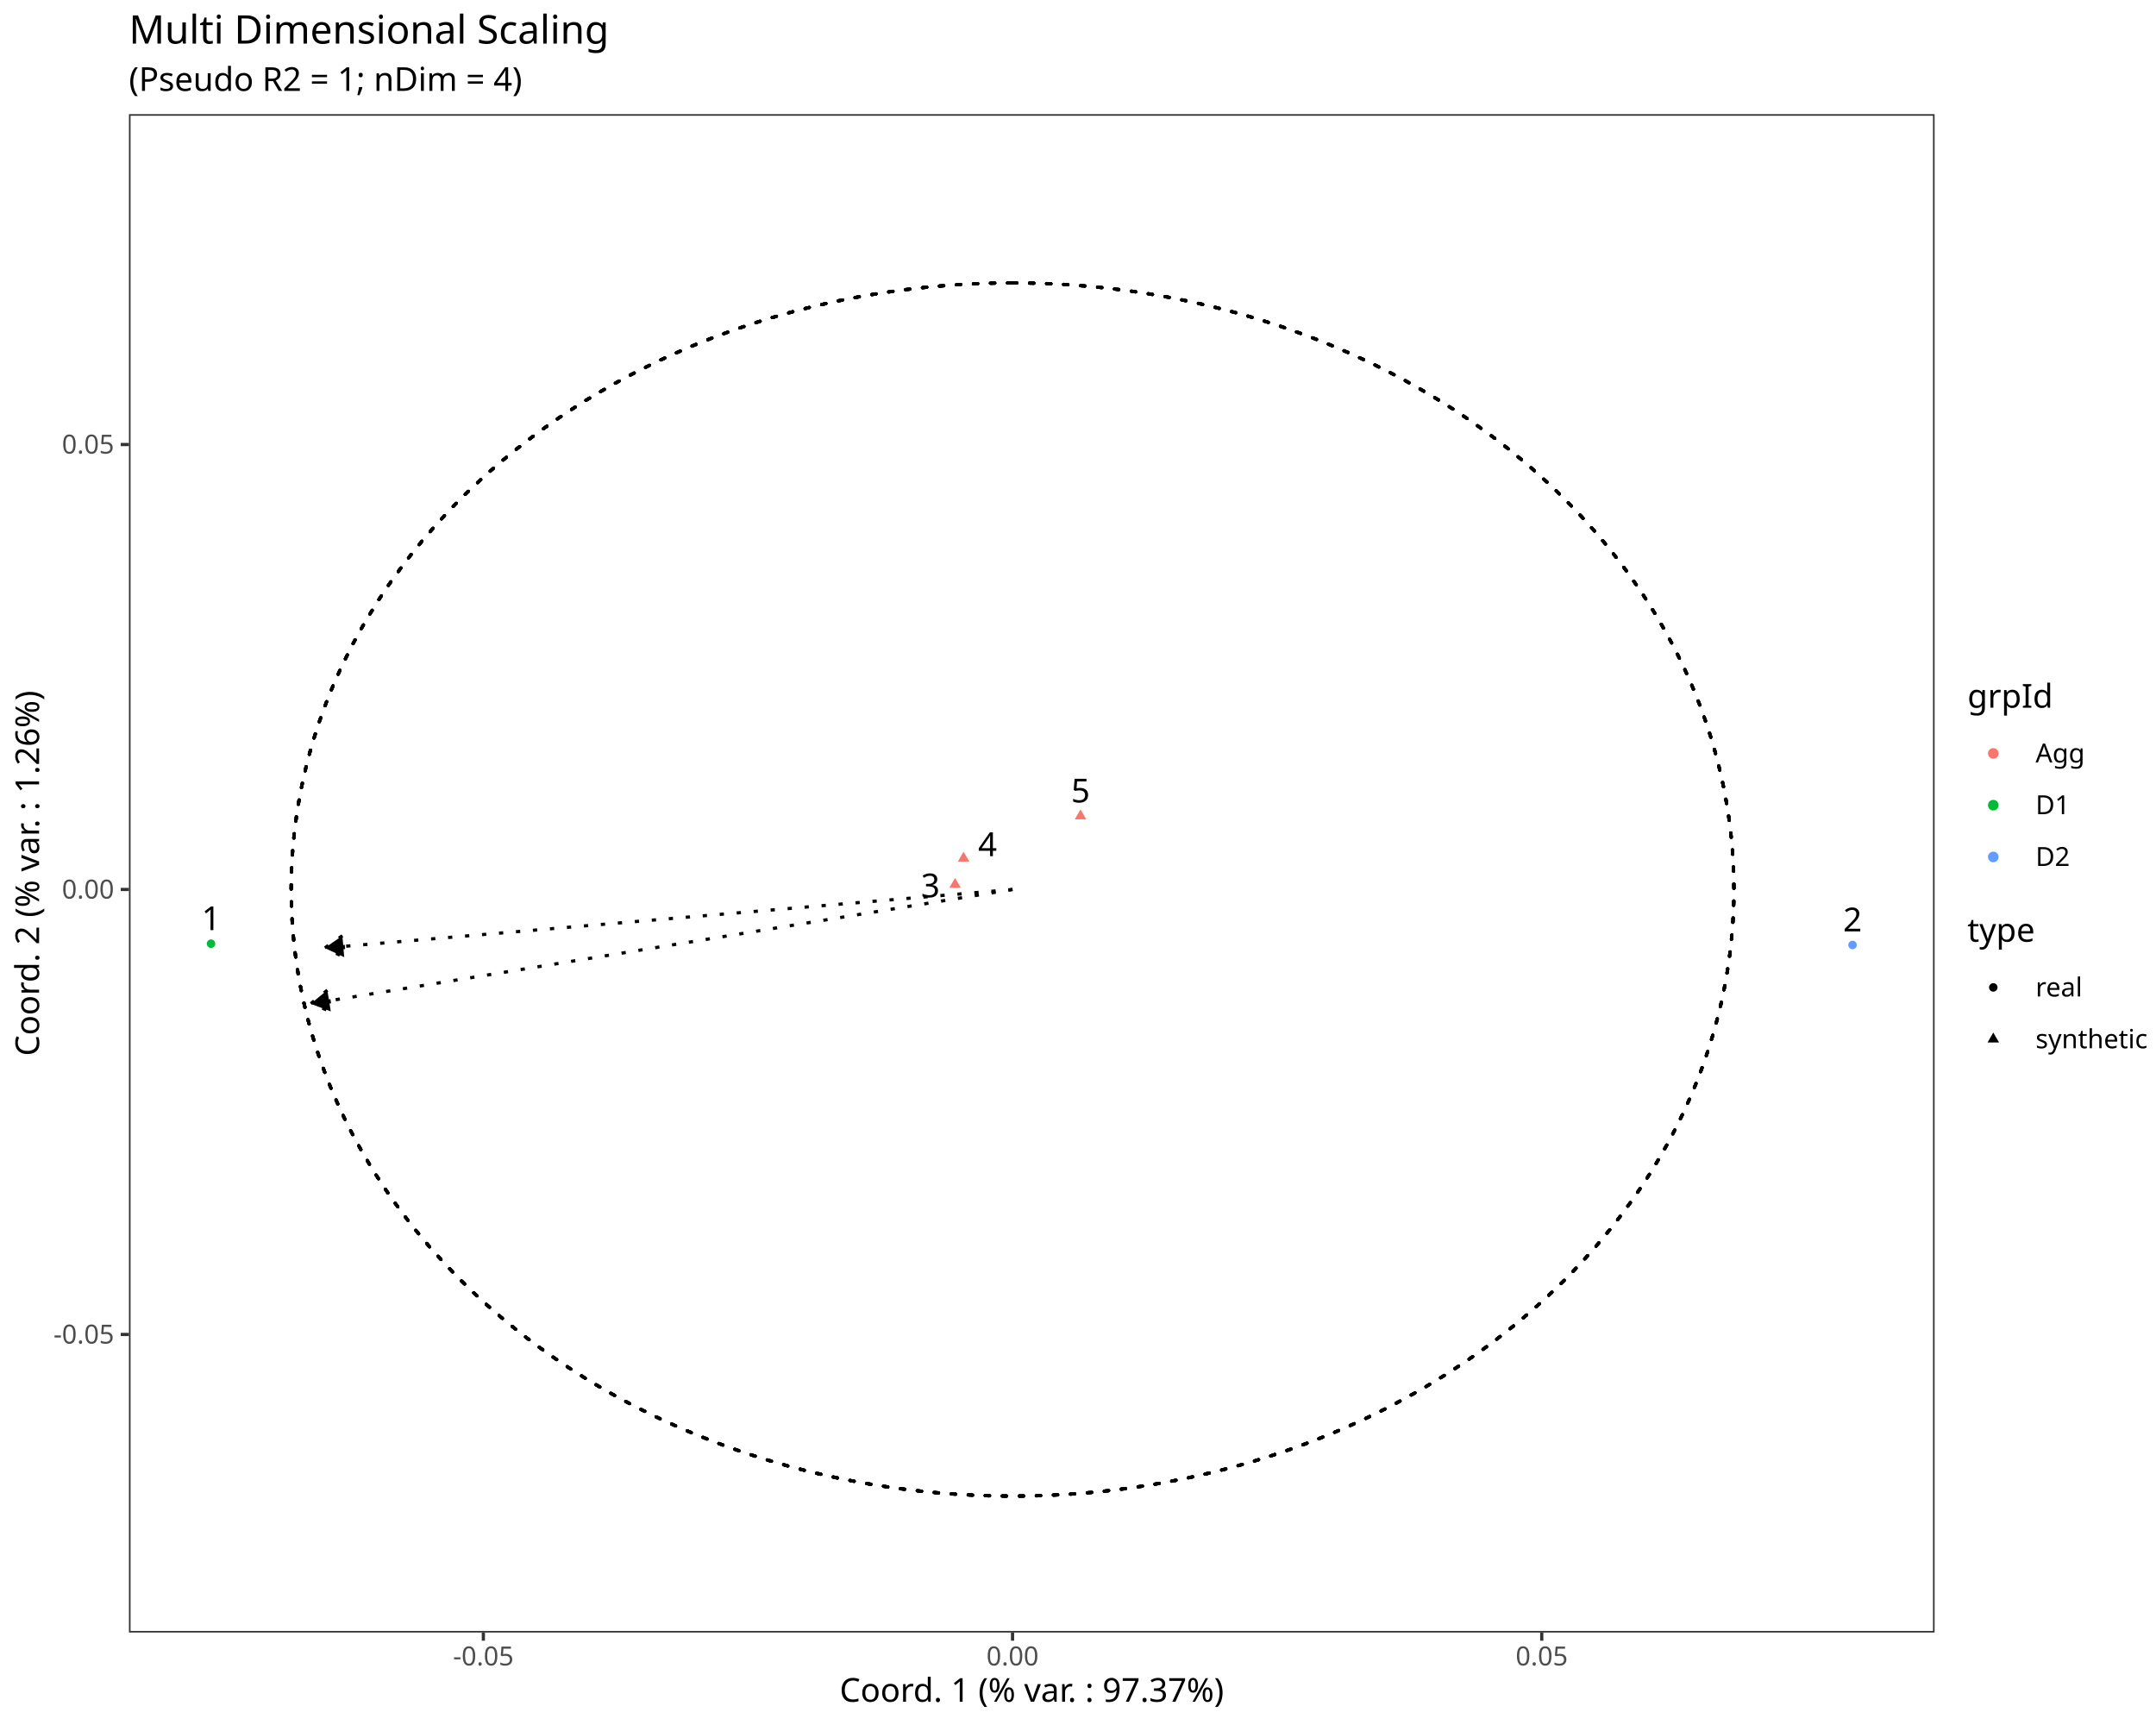
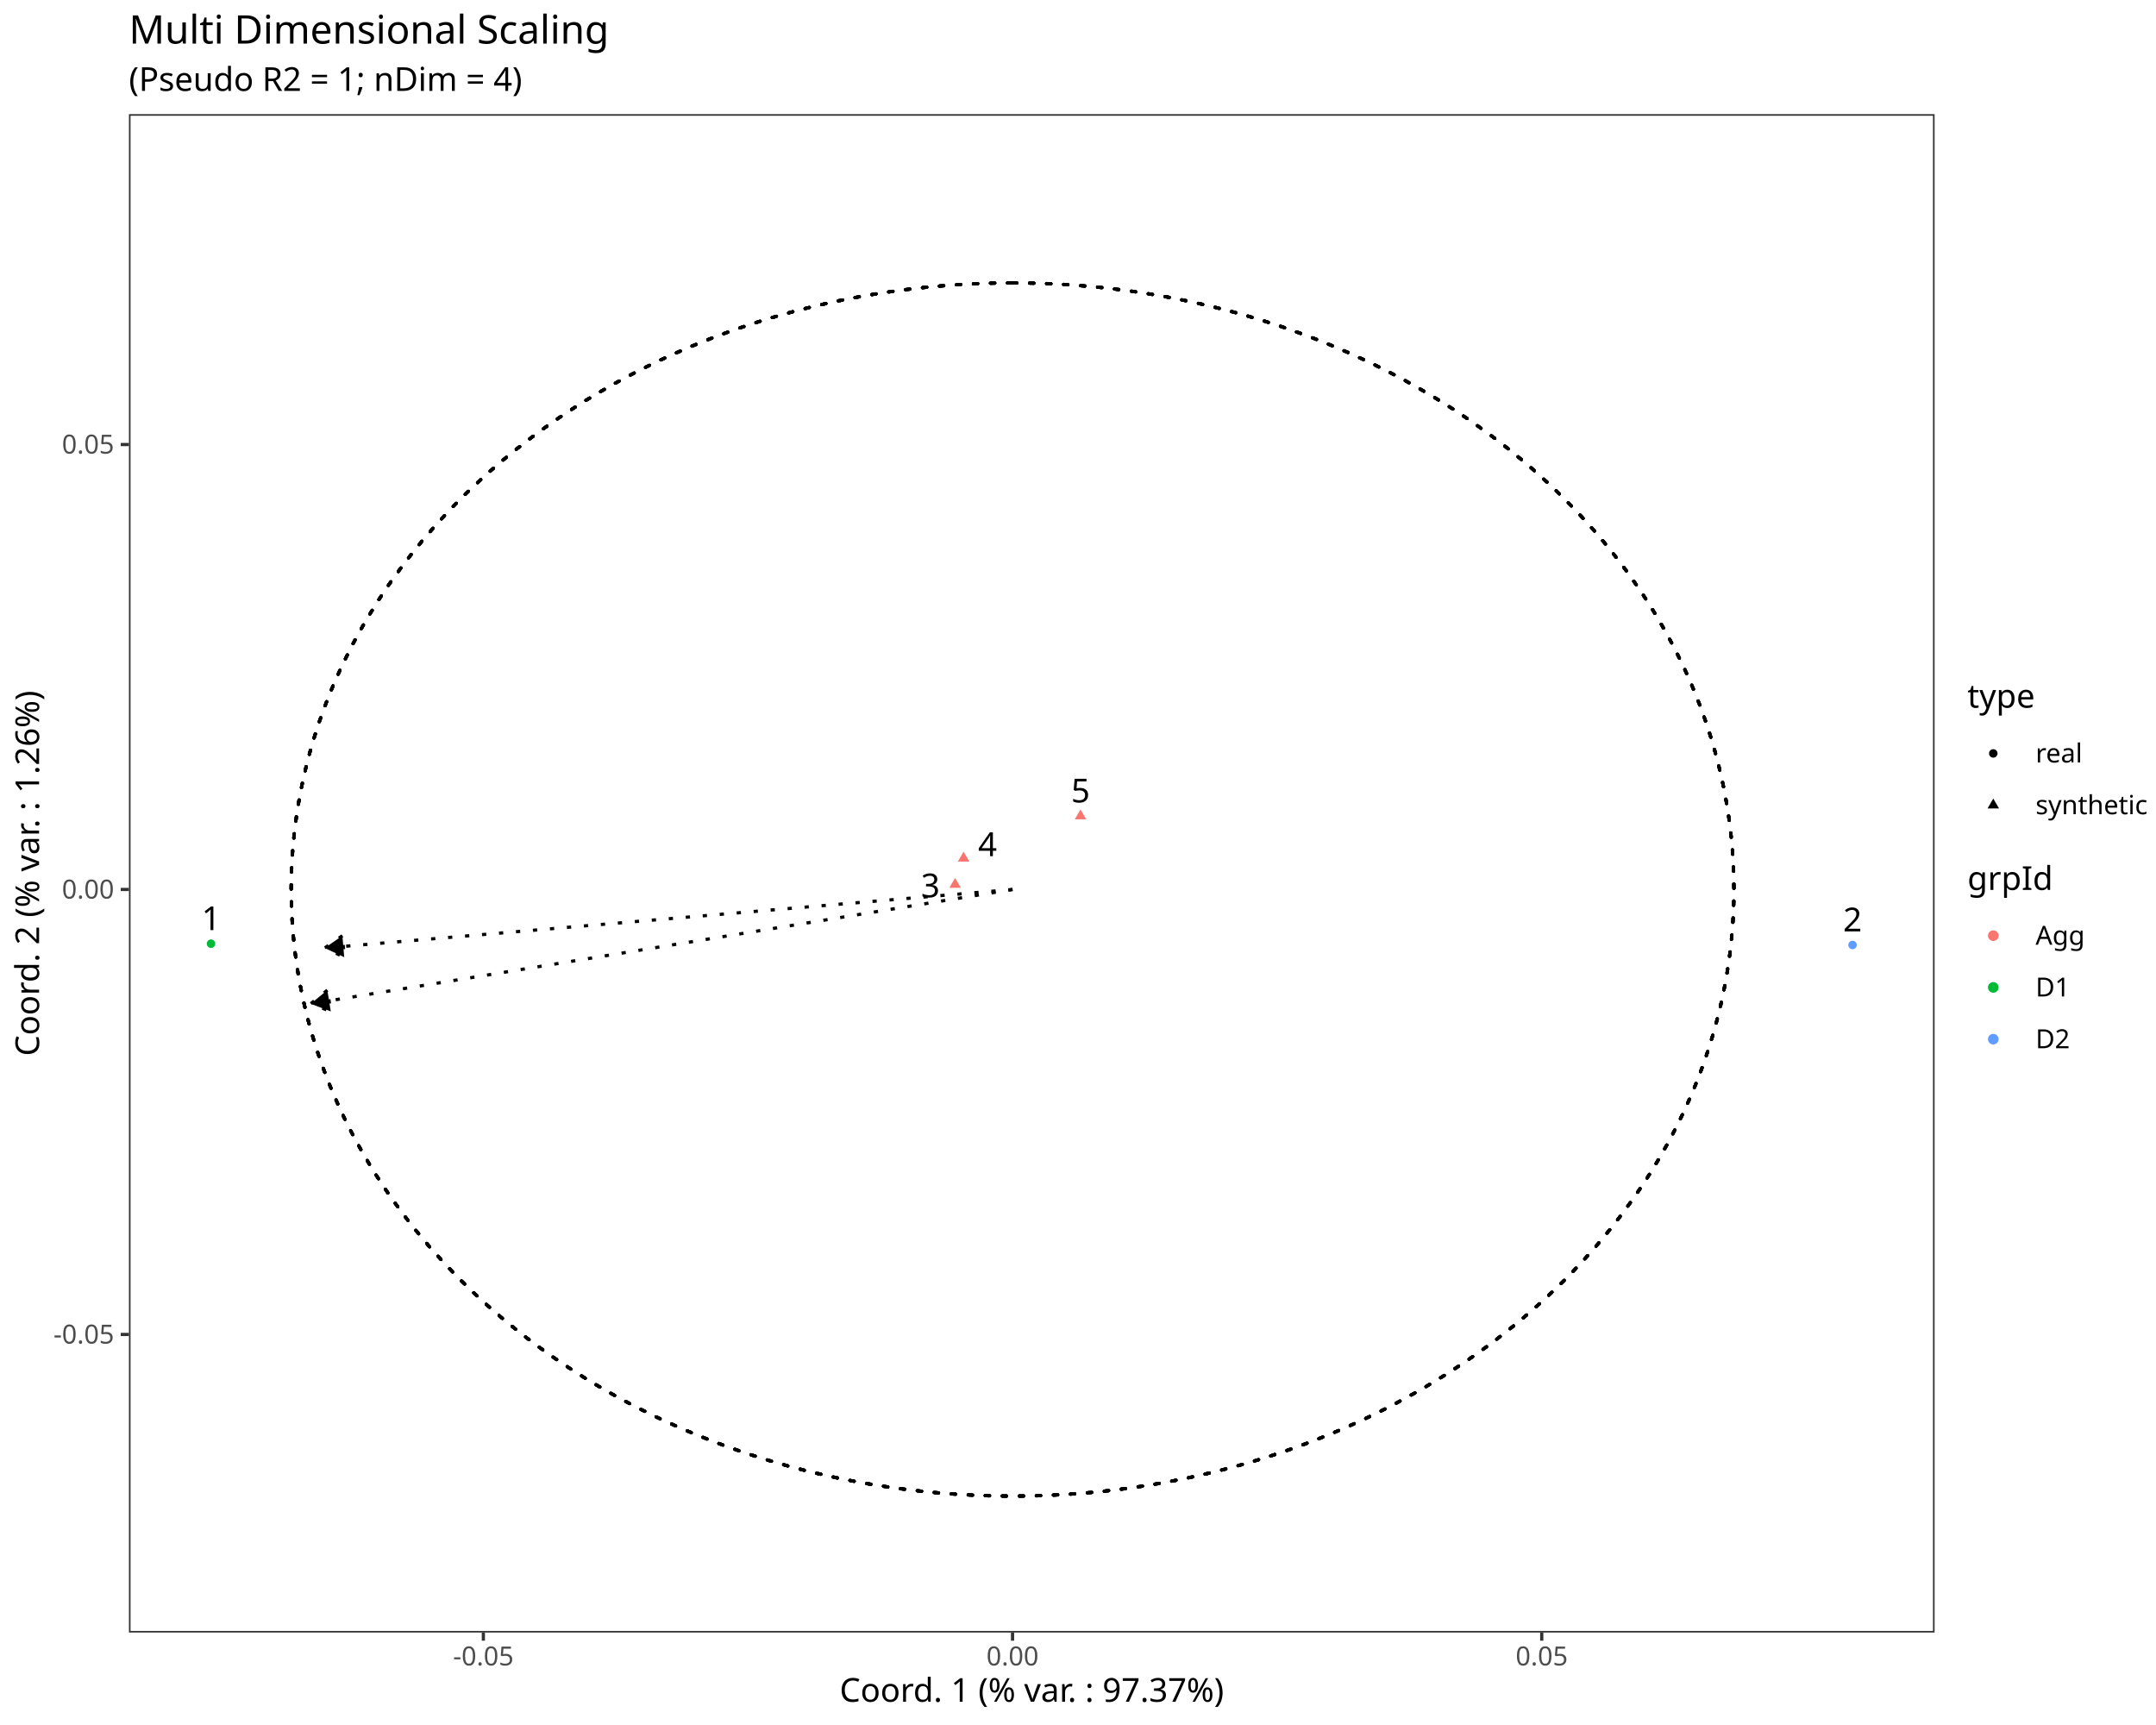
<svg xmlns="http://www.w3.org/2000/svg" class="svglite" data-engine-version="2.0" width="720.00pt" height="576.00pt" viewBox="0 0 720.00 576.00">
  <defs>
    <style type="text/css">
    .svglite line, .svglite polyline, .svglite polygon, .svglite path, .svglite rect, .svglite circle {
      fill: none;
      stroke: #000000;
      stroke-linecap: round;
      stroke-linejoin: round;
      stroke-miterlimit: 10.00;
    }
  </style>
  </defs>
  <rect width="100%" height="100%" style="stroke: none; fill: #FFFFFF;" />
  <defs>
    <clipPath id="cpMC4wMHw3MjAuMDB8MC4wMHw1NzYuMDA=">
      <rect x="0.00" y="0.00" width="720.00" height="576.00" />
    </clipPath>
  </defs>
  <g clip-path="url(#cpMC4wMHw3MjAuMDB8MC4wMHw1NzYuMDA=)">
    <rect x="0.00" y="0.00" width="720.00" height="576.00" style="stroke-width: 1.07; stroke: #FFFFFF; fill: #FFFFFF;" />
  </g>
  <defs>
    <clipPath id="cpNDMuMDZ8NjQ2LjA3fDM4LjEyfDU0NS4xMQ==">
      <rect x="43.06" y="38.12" width="603.00" height="507.00" />
    </clipPath>
  </defs>
  <g clip-path="url(#cpNDMuMDZ8NjQ2LjA3fDM4LjEyfDU0NS4xMQ==)">
    <rect x="43.06" y="38.12" width="603.00" height="507.00" style="stroke-width: 1.07; stroke: none; fill: #FFFFFF;" />
    <circle cx="70.47" cy="315.11" r="1.42" style="stroke-width: 0.71; stroke: none; fill: #00BA38;" />
    <circle cx="618.66" cy="315.54" r="1.42" style="stroke-width: 0.71; stroke: none; fill: #619CFF;" />
    <polygon points="318.95,293.14 320.87,296.45 317.04,296.45 " style="stroke-width: 0.71; stroke: none; fill: #F8766D;" />
    <polygon points="321.79,284.37 323.71,287.69 319.88,287.69 " style="stroke-width: 0.71; stroke: none; fill: #F8766D;" />
    <polygon points="360.84,270.27 362.75,273.59 358.93,273.59 " style="stroke-width: 0.71; stroke: none; fill: #F8766D;" />
    <text x="70.49" y="310.57" text-anchor="middle" style="font-size: 11.04px; font-family: sans;" textLength="6.14px" lengthAdjust="spacingAndGlyphs">1</text>
    <text x="618.65" y="311.00" text-anchor="middle" style="font-size: 11.04px; font-family: sans;" textLength="6.14px" lengthAdjust="spacingAndGlyphs">2</text>
    <text x="310.71" y="299.63" text-anchor="middle" style="font-size: 11.04px; font-family: sans;" textLength="6.14px" lengthAdjust="spacingAndGlyphs">3</text>
    <text x="329.78" y="285.88" text-anchor="middle" style="font-size: 11.04px; font-family: sans;" textLength="6.14px" lengthAdjust="spacingAndGlyphs">4</text>
    <text x="360.84" y="267.94" text-anchor="middle" style="font-size: 11.04px; font-family: sans;" textLength="6.14px" lengthAdjust="spacingAndGlyphs">5</text>
    <line x1="338.14" y1="297.01" x2="108.43" y2="316.55" style="stroke-width: 1.07; stroke-dasharray: 1.42,4.27; stroke-linecap: butt;" />
    <polygon points="114.34,312.44 108.43,316.55 114.95,319.61 " style="stroke-width: 1.07; stroke-dasharray: 1.42,4.27; stroke-linecap: butt; fill: #000000;" />
    <line x1="338.14" y1="297.01" x2="103.74" y2="335.18" style="stroke-width: 1.07; stroke-dasharray: 1.42,4.27; stroke-linecap: butt;" />
    <polygon points="109.32,330.62 103.74,335.18 110.47,337.73 " style="stroke-width: 1.07; stroke-dasharray: 1.42,4.27; stroke-linecap: butt; fill: #000000;" />
    <polygon points="338.14,94.47 342.35,94.50 346.55,94.59 350.75,94.74 354.95,94.96 359.14,95.24 363.32,95.58 367.50,95.98 371.67,96.44 375.83,96.96 379.97,97.54 384.11,98.19 388.23,98.89 392.33,99.66 396.42,100.48 400.49,101.37 404.54,102.31 408.58,103.32 412.59,104.38 416.57,105.50 420.54,106.68 424.47,107.92 428.39,109.21 432.27,110.57 436.13,111.98 439.95,113.44 443.75,114.97 447.51,116.54 451.24,118.17 454.93,119.86 458.59,121.60 462.22,123.40 465.80,125.24 469.35,127.14 472.85,129.09 476.32,131.10 479.74,133.15 483.12,135.25 486.46,137.40 489.75,139.60 492.99,141.85 496.19,144.15 499.34,146.49 502.44,148.88 505.49,151.31 508.49,153.79 511.43,156.31 514.33,158.88 517.17,161.48 519.95,164.13 522.68,166.82 525.36,169.55 527.98,172.31 530.54,175.12 533.04,177.96 535.48,180.84 537.86,183.75 540.18,186.70 542.44,189.68 544.64,192.69 546.77,195.74 548.84,198.82 550.85,201.92 552.79,205.06 554.66,208.22 556.47,211.41 558.22,214.63 559.89,217.87 561.50,221.14 563.04,224.43 564.52,227.74 565.92,231.07 567.25,234.42 568.52,237.79 569.71,241.18 570.84,244.59 571.89,248.01 572.87,251.45 573.78,254.90 574.62,258.37 575.39,261.84 576.08,265.33 576.70,268.82 577.25,272.33 577.73,275.84 578.13,279.36 578.46,282.88 578.72,286.41 578.90,289.95 579.01,293.48 579.05,297.01 579.01,300.55 578.90,304.08 578.72,307.61 578.46,311.14 578.13,314.67 577.73,318.19 577.25,321.70 576.70,325.20 576.08,328.70 575.39,332.19 574.62,335.66 573.78,339.13 572.87,342.58 571.89,346.01 570.84,349.44 569.71,352.84 568.52,356.23 567.25,359.60 565.92,362.96 564.52,366.29 563.04,369.60 561.50,372.89 559.89,376.16 558.22,379.40 556.47,382.61 554.66,385.81 552.79,388.97 550.85,392.10 548.84,395.21 546.77,398.29 544.64,401.33 542.44,404.35 540.18,407.33 537.86,410.28 535.48,413.19 533.04,416.07 530.54,418.91 527.98,421.71 525.36,424.48 522.68,427.21 519.95,429.90 517.17,432.54 514.33,435.15 511.43,437.72 508.49,440.24 505.49,442.71 502.44,445.15 499.34,447.54 496.19,449.88 492.99,452.17 489.75,454.42 486.46,456.62 483.12,458.78 479.74,460.88 476.32,462.93 472.85,464.93 469.35,466.88 465.80,468.78 462.22,470.63 458.59,472.43 454.93,474.17 451.24,475.85 447.51,477.49 443.75,479.06 439.95,480.58 436.13,482.05 432.27,483.46 428.39,484.81 424.47,486.11 420.54,487.35 416.57,488.53 412.59,489.65 408.58,490.71 404.54,491.72 400.49,492.66 396.42,493.55 392.33,494.37 388.23,495.14 384.11,495.84 379.97,496.48 375.83,497.07 371.67,497.59 367.50,498.05 363.32,498.45 359.14,498.79 354.95,499.07 350.75,499.28 346.55,499.44 342.35,499.53 338.14,499.56 333.94,499.53 329.73,499.44 325.53,499.28 321.34,499.07 317.15,498.79 312.96,498.45 308.78,498.05 304.62,497.59 300.46,497.07 296.31,496.48 292.18,495.84 288.06,495.14 283.95,494.37 279.86,493.55 275.79,492.66 271.74,491.72 267.71,490.71 263.70,489.65 259.71,488.53 255.75,487.35 251.81,486.11 247.90,484.81 244.01,483.46 240.16,482.05 236.33,480.58 232.54,479.06 228.77,477.49 225.05,475.85 221.35,474.17 217.69,472.43 214.07,470.63 210.48,468.78 206.94,466.88 203.43,464.93 199.97,462.93 196.54,460.88 193.16,458.78 189.83,456.62 186.54,454.42 183.29,452.17 180.10,449.88 176.95,447.54 173.85,445.15 170.80,442.71 167.80,440.24 164.85,437.72 161.96,435.15 159.12,432.54 156.33,429.90 153.60,427.21 150.93,424.48 148.31,421.71 145.75,418.91 143.25,416.07 140.81,413.19 138.42,410.28 136.10,407.33 133.85,404.35 131.65,401.33 129.51,398.29 127.44,395.21 125.44,392.10 123.50,388.97 121.62,385.81 119.81,382.61 118.07,379.40 116.39,376.16 114.78,372.89 113.24,369.60 111.77,366.29 110.36,362.96 109.03,359.60 107.77,356.23 106.57,352.84 105.45,349.44 104.40,346.01 103.41,342.58 102.50,339.13 101.67,335.66 100.90,332.19 100.21,328.70 99.58,325.20 99.04,321.70 98.56,318.19 98.16,314.67 97.83,311.14 97.57,307.61 97.39,304.08 97.28,300.55 97.24,297.01 97.28,293.48 97.39,289.95 97.57,286.41 97.83,282.88 98.16,279.36 98.56,275.84 99.04,272.33 99.58,268.82 100.21,265.33 100.90,261.84 101.67,258.37 102.50,254.90 103.41,251.45 104.40,248.01 105.45,244.59 106.57,241.18 107.77,237.79 109.03,234.42 110.36,231.07 111.77,227.74 113.24,224.43 114.78,221.14 116.39,217.87 118.07,214.63 119.81,211.41 121.62,208.22 123.50,205.06 125.44,201.92 127.44,198.82 129.51,195.74 131.65,192.69 133.85,189.68 136.10,186.70 138.42,183.75 140.81,180.84 143.25,177.96 145.75,175.12 148.31,172.31 150.93,169.55 153.60,166.82 156.33,164.13 159.12,161.48 161.96,158.88 164.85,156.31 167.80,153.79 170.80,151.31 173.85,148.88 176.95,146.49 180.10,144.15 183.29,141.85 186.54,139.60 189.83,137.40 193.16,135.25 196.54,133.15 199.97,131.10 203.43,129.09 206.94,127.14 210.48,125.24 214.07,123.40 217.69,121.60 221.35,119.86 225.05,118.17 228.77,116.54 232.54,114.97 236.33,113.44 240.16,111.98 244.01,110.57 247.90,109.21 251.81,107.92 255.75,106.68 259.71,105.50 263.70,104.38 267.71,103.32 271.74,102.31 275.79,101.37 279.86,100.48 283.95,99.66 288.06,98.89 292.18,98.19 296.31,97.54 300.46,96.96 304.62,96.44 308.78,95.98 312.96,95.58 317.15,95.24 321.34,94.96 325.53,94.74 329.73,94.59 333.94,94.50 338.14,94.47 " style="stroke-width: 1.07; stroke-dasharray: 1.42,4.27; fill: none;" />
    <polygon points="338.14,94.47 342.35,94.50 346.55,94.59 350.75,94.74 354.95,94.96 359.14,95.24 363.32,95.58 367.50,95.98 371.67,96.44 375.83,96.96 379.97,97.54 384.11,98.19 388.23,98.89 392.33,99.66 396.42,100.48 400.49,101.37 404.54,102.31 408.58,103.32 412.59,104.38 416.57,105.50 420.54,106.68 424.47,107.92 428.39,109.21 432.27,110.57 436.13,111.98 439.95,113.44 443.75,114.97 447.51,116.54 451.24,118.17 454.93,119.86 458.59,121.60 462.22,123.40 465.80,125.24 469.35,127.14 472.85,129.09 476.32,131.10 479.74,133.15 483.12,135.25 486.46,137.40 489.75,139.60 492.99,141.85 496.19,144.15 499.34,146.49 502.44,148.88 505.49,151.31 508.49,153.79 511.43,156.31 514.33,158.88 517.17,161.48 519.95,164.13 522.68,166.82 525.36,169.55 527.98,172.31 530.54,175.12 533.04,177.96 535.48,180.84 537.86,183.75 540.18,186.70 542.44,189.68 544.64,192.69 546.77,195.74 548.84,198.82 550.85,201.92 552.79,205.06 554.66,208.22 556.47,211.41 558.22,214.63 559.89,217.87 561.50,221.14 563.04,224.43 564.52,227.74 565.92,231.07 567.25,234.42 568.52,237.79 569.71,241.18 570.84,244.59 571.89,248.01 572.87,251.45 573.78,254.90 574.62,258.37 575.39,261.84 576.08,265.33 576.70,268.82 577.25,272.33 577.73,275.84 578.13,279.36 578.46,282.88 578.72,286.41 578.90,289.95 579.01,293.48 579.05,297.01 579.01,300.55 578.90,304.08 578.72,307.61 578.46,311.14 578.13,314.67 577.73,318.19 577.25,321.70 576.70,325.20 576.08,328.70 575.39,332.19 574.62,335.66 573.78,339.13 572.87,342.58 571.89,346.01 570.84,349.44 569.71,352.84 568.52,356.23 567.25,359.60 565.92,362.96 564.52,366.29 563.04,369.60 561.50,372.89 559.89,376.16 558.22,379.40 556.47,382.61 554.66,385.81 552.79,388.97 550.85,392.10 548.84,395.21 546.77,398.29 544.64,401.33 542.44,404.35 540.18,407.33 537.86,410.28 535.48,413.19 533.04,416.07 530.54,418.91 527.98,421.71 525.36,424.48 522.68,427.21 519.95,429.90 517.17,432.54 514.33,435.15 511.43,437.72 508.49,440.24 505.49,442.71 502.44,445.15 499.34,447.54 496.19,449.88 492.99,452.17 489.75,454.42 486.46,456.62 483.12,458.78 479.74,460.88 476.32,462.93 472.85,464.93 469.35,466.88 465.80,468.78 462.22,470.63 458.59,472.43 454.93,474.17 451.24,475.85 447.51,477.49 443.75,479.06 439.95,480.58 436.13,482.05 432.27,483.46 428.39,484.81 424.47,486.11 420.54,487.35 416.57,488.53 412.59,489.65 408.58,490.71 404.54,491.72 400.49,492.66 396.42,493.55 392.33,494.37 388.23,495.14 384.11,495.84 379.97,496.48 375.83,497.07 371.67,497.59 367.50,498.05 363.32,498.45 359.14,498.79 354.95,499.07 350.75,499.28 346.55,499.44 342.35,499.53 338.14,499.56 333.94,499.53 329.73,499.44 325.53,499.28 321.34,499.07 317.15,498.79 312.96,498.45 308.78,498.05 304.62,497.59 300.46,497.07 296.31,496.48 292.18,495.84 288.06,495.14 283.95,494.37 279.86,493.55 275.79,492.66 271.74,491.72 267.71,490.71 263.70,489.65 259.71,488.53 255.75,487.35 251.81,486.11 247.90,484.81 244.01,483.46 240.16,482.05 236.33,480.58 232.54,479.06 228.77,477.49 225.05,475.85 221.35,474.17 217.69,472.43 214.07,470.63 210.48,468.78 206.94,466.88 203.43,464.93 199.97,462.93 196.54,460.88 193.16,458.78 189.83,456.62 186.54,454.42 183.29,452.17 180.10,449.88 176.95,447.54 173.85,445.15 170.80,442.71 167.80,440.24 164.85,437.72 161.96,435.15 159.12,432.54 156.33,429.90 153.60,427.21 150.93,424.48 148.31,421.71 145.75,418.91 143.25,416.07 140.81,413.19 138.42,410.28 136.10,407.33 133.85,404.35 131.65,401.33 129.51,398.29 127.44,395.21 125.44,392.10 123.50,388.97 121.62,385.81 119.81,382.61 118.07,379.40 116.39,376.16 114.78,372.89 113.24,369.60 111.77,366.29 110.36,362.96 109.03,359.60 107.77,356.23 106.57,352.84 105.45,349.44 104.40,346.01 103.41,342.58 102.50,339.13 101.67,335.66 100.90,332.19 100.21,328.70 99.58,325.20 99.04,321.70 98.56,318.19 98.16,314.67 97.83,311.14 97.57,307.61 97.39,304.08 97.28,300.55 97.24,297.01 97.28,293.48 97.39,289.95 97.57,286.41 97.83,282.88 98.16,279.36 98.56,275.84 99.04,272.33 99.58,268.82 100.21,265.33 100.90,261.84 101.67,258.37 102.50,254.90 103.41,251.45 104.40,248.01 105.45,244.59 106.57,241.18 107.77,237.79 109.03,234.42 110.36,231.07 111.77,227.74 113.24,224.43 114.78,221.14 116.39,217.87 118.07,214.63 119.81,211.41 121.62,208.22 123.50,205.06 125.44,201.92 127.44,198.82 129.51,195.74 131.65,192.69 133.85,189.68 136.10,186.70 138.42,183.75 140.81,180.84 143.25,177.96 145.75,175.12 148.31,172.31 150.93,169.55 153.60,166.82 156.33,164.13 159.12,161.48 161.96,158.88 164.85,156.31 167.80,153.79 170.80,151.31 173.85,148.88 176.95,146.49 180.10,144.15 183.29,141.85 186.54,139.60 189.83,137.40 193.16,135.25 196.54,133.15 199.97,131.10 203.43,129.09 206.94,127.14 210.48,125.24 214.07,123.40 217.69,121.60 221.35,119.86 225.05,118.17 228.77,116.54 232.54,114.97 236.33,113.44 240.16,111.98 244.01,110.57 247.90,109.21 251.81,107.92 255.75,106.68 259.71,105.50 263.70,104.38 267.71,103.32 271.74,102.31 275.79,101.37 279.86,100.48 283.95,99.66 288.06,98.89 292.18,98.19 296.31,97.54 300.46,96.96 304.62,96.44 308.78,95.98 312.96,95.58 317.15,95.24 321.34,94.96 325.53,94.74 329.73,94.59 333.94,94.50 338.14,94.47 " style="stroke-width: 1.07; stroke-dasharray: 1.42,4.27; fill: none;" />
    <polygon points="338.14,94.47 342.35,94.50 346.55,94.59 350.75,94.74 354.95,94.96 359.14,95.24 363.32,95.58 367.50,95.98 371.67,96.44 375.83,96.96 379.97,97.54 384.11,98.19 388.23,98.89 392.33,99.66 396.42,100.48 400.49,101.37 404.54,102.31 408.58,103.32 412.59,104.38 416.57,105.50 420.54,106.68 424.47,107.92 428.39,109.21 432.27,110.57 436.13,111.98 439.95,113.44 443.75,114.97 447.51,116.54 451.24,118.17 454.93,119.86 458.59,121.60 462.22,123.40 465.80,125.24 469.35,127.14 472.85,129.09 476.32,131.10 479.74,133.15 483.12,135.25 486.46,137.40 489.75,139.60 492.99,141.85 496.19,144.15 499.34,146.49 502.44,148.88 505.49,151.31 508.49,153.79 511.43,156.31 514.33,158.88 517.17,161.48 519.95,164.13 522.68,166.82 525.36,169.55 527.98,172.31 530.54,175.12 533.04,177.96 535.48,180.84 537.86,183.75 540.18,186.70 542.44,189.68 544.64,192.69 546.77,195.74 548.84,198.82 550.85,201.92 552.79,205.06 554.66,208.22 556.47,211.41 558.22,214.63 559.89,217.87 561.50,221.14 563.04,224.43 564.52,227.74 565.92,231.07 567.25,234.42 568.52,237.79 569.71,241.18 570.84,244.59 571.89,248.01 572.87,251.45 573.78,254.90 574.62,258.37 575.39,261.84 576.08,265.33 576.70,268.82 577.25,272.33 577.73,275.84 578.13,279.36 578.46,282.88 578.72,286.41 578.90,289.95 579.01,293.48 579.05,297.01 579.01,300.55 578.90,304.08 578.72,307.61 578.46,311.14 578.13,314.67 577.73,318.19 577.25,321.70 576.70,325.20 576.08,328.70 575.39,332.19 574.62,335.66 573.78,339.13 572.87,342.58 571.89,346.01 570.84,349.44 569.71,352.84 568.52,356.23 567.25,359.60 565.92,362.96 564.52,366.29 563.04,369.60 561.50,372.89 559.89,376.16 558.22,379.40 556.47,382.61 554.66,385.81 552.79,388.97 550.85,392.10 548.84,395.21 546.77,398.29 544.64,401.33 542.44,404.35 540.18,407.33 537.86,410.28 535.48,413.19 533.04,416.07 530.54,418.91 527.98,421.71 525.36,424.48 522.68,427.21 519.95,429.90 517.17,432.54 514.33,435.15 511.43,437.72 508.49,440.24 505.49,442.71 502.44,445.15 499.34,447.54 496.19,449.88 492.99,452.17 489.75,454.42 486.46,456.62 483.12,458.78 479.74,460.88 476.32,462.93 472.85,464.93 469.35,466.88 465.80,468.78 462.22,470.63 458.59,472.43 454.93,474.17 451.24,475.85 447.51,477.49 443.75,479.06 439.95,480.58 436.13,482.05 432.27,483.46 428.39,484.81 424.47,486.11 420.54,487.35 416.57,488.53 412.59,489.65 408.58,490.71 404.54,491.72 400.49,492.66 396.42,493.55 392.33,494.37 388.23,495.14 384.11,495.84 379.97,496.48 375.83,497.07 371.67,497.59 367.50,498.05 363.32,498.45 359.14,498.79 354.95,499.07 350.75,499.28 346.55,499.44 342.35,499.53 338.14,499.56 333.94,499.53 329.73,499.44 325.53,499.28 321.34,499.07 317.15,498.79 312.96,498.45 308.78,498.05 304.62,497.59 300.46,497.07 296.31,496.48 292.18,495.84 288.06,495.14 283.95,494.37 279.86,493.55 275.79,492.66 271.74,491.72 267.71,490.71 263.70,489.65 259.71,488.53 255.75,487.35 251.81,486.11 247.90,484.81 244.01,483.46 240.16,482.05 236.33,480.58 232.54,479.06 228.77,477.49 225.05,475.85 221.35,474.17 217.69,472.43 214.07,470.63 210.48,468.78 206.94,466.88 203.43,464.93 199.97,462.93 196.54,460.88 193.16,458.78 189.83,456.62 186.54,454.42 183.29,452.17 180.10,449.88 176.95,447.54 173.85,445.15 170.80,442.71 167.80,440.24 164.85,437.72 161.96,435.15 159.12,432.54 156.33,429.90 153.60,427.21 150.93,424.48 148.31,421.71 145.75,418.91 143.25,416.07 140.81,413.19 138.42,410.28 136.10,407.33 133.85,404.35 131.65,401.33 129.51,398.29 127.44,395.21 125.44,392.10 123.50,388.97 121.62,385.81 119.81,382.61 118.07,379.40 116.39,376.16 114.78,372.89 113.24,369.60 111.77,366.29 110.36,362.96 109.03,359.60 107.77,356.23 106.57,352.84 105.45,349.44 104.40,346.01 103.41,342.58 102.50,339.13 101.67,335.66 100.90,332.19 100.21,328.70 99.58,325.20 99.04,321.70 98.56,318.19 98.16,314.67 97.83,311.14 97.57,307.61 97.39,304.08 97.28,300.55 97.24,297.01 97.28,293.48 97.39,289.95 97.57,286.41 97.83,282.88 98.16,279.36 98.56,275.84 99.04,272.33 99.58,268.82 100.21,265.33 100.90,261.84 101.67,258.37 102.50,254.90 103.41,251.45 104.40,248.01 105.45,244.59 106.57,241.18 107.77,237.79 109.03,234.42 110.36,231.07 111.77,227.74 113.24,224.43 114.78,221.14 116.39,217.87 118.07,214.63 119.81,211.41 121.62,208.22 123.50,205.06 125.44,201.92 127.44,198.82 129.51,195.74 131.65,192.69 133.85,189.68 136.10,186.70 138.42,183.75 140.81,180.84 143.25,177.96 145.75,175.12 148.31,172.31 150.93,169.55 153.60,166.82 156.33,164.13 159.12,161.48 161.96,158.88 164.85,156.31 167.80,153.79 170.80,151.31 173.85,148.88 176.95,146.49 180.10,144.15 183.29,141.85 186.54,139.60 189.83,137.40 193.16,135.25 196.54,133.15 199.97,131.10 203.43,129.09 206.94,127.14 210.48,125.24 214.07,123.40 217.69,121.60 221.35,119.86 225.05,118.17 228.77,116.54 232.54,114.97 236.33,113.44 240.16,111.98 244.01,110.57 247.90,109.21 251.81,107.92 255.75,106.68 259.71,105.50 263.70,104.38 267.71,103.32 271.74,102.31 275.79,101.37 279.86,100.48 283.95,99.66 288.06,98.89 292.18,98.19 296.31,97.54 300.46,96.96 304.62,96.44 308.78,95.98 312.96,95.58 317.15,95.24 321.34,94.96 325.53,94.74 329.73,94.59 333.94,94.50 338.14,94.47 " style="stroke-width: 1.07; stroke-dasharray: 1.42,4.27; fill: none;" />
    <polygon points="338.14,94.47 342.35,94.50 346.55,94.59 350.75,94.74 354.95,94.96 359.14,95.24 363.32,95.58 367.50,95.98 371.67,96.44 375.83,96.96 379.97,97.54 384.11,98.19 388.23,98.89 392.33,99.66 396.42,100.48 400.49,101.37 404.54,102.31 408.58,103.32 412.59,104.38 416.57,105.50 420.54,106.68 424.47,107.92 428.39,109.21 432.27,110.57 436.13,111.98 439.95,113.44 443.75,114.97 447.51,116.54 451.24,118.17 454.93,119.86 458.59,121.60 462.22,123.40 465.80,125.24 469.35,127.14 472.85,129.09 476.32,131.10 479.74,133.15 483.12,135.25 486.46,137.40 489.75,139.60 492.99,141.85 496.19,144.15 499.34,146.49 502.44,148.88 505.49,151.31 508.49,153.79 511.43,156.31 514.33,158.88 517.17,161.48 519.95,164.13 522.68,166.82 525.36,169.55 527.98,172.31 530.54,175.12 533.04,177.96 535.48,180.84 537.86,183.75 540.18,186.70 542.44,189.68 544.64,192.69 546.77,195.74 548.84,198.82 550.85,201.92 552.79,205.06 554.66,208.22 556.47,211.41 558.22,214.63 559.89,217.87 561.50,221.14 563.04,224.43 564.52,227.74 565.92,231.07 567.25,234.42 568.52,237.79 569.71,241.18 570.84,244.59 571.89,248.01 572.87,251.45 573.78,254.90 574.62,258.37 575.39,261.84 576.08,265.33 576.70,268.82 577.25,272.33 577.73,275.84 578.13,279.36 578.46,282.88 578.72,286.41 578.90,289.95 579.01,293.48 579.05,297.01 579.01,300.55 578.90,304.08 578.72,307.61 578.46,311.14 578.13,314.67 577.73,318.19 577.25,321.70 576.70,325.20 576.08,328.70 575.39,332.19 574.62,335.66 573.78,339.13 572.87,342.58 571.89,346.01 570.84,349.44 569.71,352.84 568.52,356.23 567.25,359.60 565.92,362.96 564.52,366.29 563.04,369.60 561.50,372.89 559.89,376.16 558.22,379.40 556.47,382.61 554.66,385.81 552.79,388.97 550.85,392.10 548.84,395.21 546.77,398.29 544.64,401.33 542.44,404.35 540.18,407.33 537.86,410.28 535.48,413.19 533.04,416.07 530.54,418.91 527.98,421.71 525.36,424.48 522.68,427.21 519.95,429.90 517.17,432.54 514.33,435.15 511.43,437.72 508.49,440.24 505.49,442.71 502.44,445.15 499.34,447.54 496.19,449.88 492.99,452.17 489.75,454.42 486.46,456.62 483.12,458.78 479.74,460.88 476.32,462.93 472.85,464.93 469.35,466.88 465.80,468.78 462.22,470.63 458.59,472.43 454.93,474.17 451.24,475.85 447.51,477.49 443.75,479.06 439.95,480.58 436.13,482.05 432.27,483.46 428.39,484.81 424.47,486.11 420.54,487.35 416.57,488.53 412.59,489.65 408.58,490.71 404.54,491.72 400.49,492.66 396.42,493.55 392.33,494.37 388.23,495.14 384.11,495.84 379.97,496.48 375.83,497.07 371.67,497.59 367.50,498.05 363.32,498.45 359.14,498.79 354.95,499.07 350.75,499.28 346.55,499.44 342.35,499.53 338.14,499.56 333.94,499.53 329.73,499.44 325.53,499.28 321.34,499.07 317.15,498.79 312.96,498.45 308.78,498.05 304.62,497.59 300.46,497.07 296.31,496.48 292.18,495.84 288.06,495.14 283.95,494.37 279.86,493.55 275.79,492.66 271.74,491.72 267.71,490.71 263.70,489.65 259.71,488.53 255.75,487.35 251.81,486.11 247.90,484.81 244.01,483.46 240.16,482.05 236.33,480.58 232.54,479.06 228.77,477.49 225.05,475.85 221.35,474.17 217.69,472.43 214.07,470.63 210.48,468.78 206.94,466.88 203.43,464.93 199.97,462.93 196.54,460.88 193.16,458.78 189.83,456.62 186.54,454.42 183.29,452.17 180.10,449.88 176.95,447.54 173.85,445.15 170.80,442.71 167.80,440.24 164.85,437.72 161.96,435.15 159.12,432.54 156.33,429.90 153.60,427.21 150.93,424.48 148.31,421.71 145.75,418.91 143.25,416.07 140.81,413.19 138.42,410.28 136.10,407.33 133.85,404.35 131.65,401.33 129.51,398.29 127.44,395.21 125.44,392.10 123.50,388.97 121.62,385.81 119.81,382.61 118.07,379.40 116.39,376.16 114.78,372.89 113.24,369.60 111.77,366.29 110.36,362.96 109.03,359.60 107.77,356.23 106.57,352.84 105.45,349.44 104.40,346.01 103.41,342.58 102.50,339.13 101.67,335.66 100.90,332.19 100.21,328.70 99.58,325.20 99.04,321.70 98.56,318.19 98.16,314.67 97.83,311.14 97.57,307.61 97.39,304.08 97.28,300.55 97.24,297.01 97.28,293.48 97.39,289.95 97.57,286.41 97.83,282.88 98.16,279.36 98.56,275.84 99.04,272.33 99.58,268.82 100.21,265.33 100.90,261.84 101.67,258.37 102.50,254.90 103.41,251.45 104.40,248.01 105.45,244.59 106.57,241.18 107.77,237.79 109.03,234.42 110.36,231.07 111.77,227.74 113.24,224.43 114.78,221.14 116.39,217.87 118.07,214.63 119.81,211.41 121.62,208.22 123.50,205.06 125.44,201.92 127.44,198.82 129.51,195.74 131.65,192.69 133.85,189.68 136.10,186.70 138.42,183.75 140.81,180.84 143.25,177.96 145.75,175.12 148.31,172.31 150.93,169.55 153.60,166.82 156.33,164.13 159.12,161.48 161.96,158.88 164.85,156.31 167.80,153.79 170.80,151.31 173.85,148.88 176.95,146.49 180.10,144.15 183.29,141.85 186.54,139.60 189.83,137.40 193.16,135.25 196.54,133.15 199.97,131.10 203.43,129.09 206.94,127.14 210.48,125.24 214.07,123.40 217.69,121.60 221.35,119.86 225.05,118.17 228.77,116.54 232.54,114.97 236.33,113.44 240.16,111.98 244.01,110.57 247.90,109.21 251.81,107.92 255.75,106.68 259.71,105.50 263.70,104.38 267.71,103.32 271.74,102.31 275.79,101.37 279.86,100.48 283.95,99.66 288.06,98.89 292.18,98.19 296.31,97.54 300.46,96.96 304.62,96.44 308.78,95.98 312.96,95.58 317.15,95.24 321.34,94.96 325.53,94.74 329.73,94.59 333.94,94.50 338.14,94.47 " style="stroke-width: 1.07; stroke-dasharray: 1.42,4.27; fill: none;" />
    <polygon points="338.14,94.47 342.35,94.50 346.55,94.59 350.75,94.74 354.95,94.96 359.14,95.24 363.32,95.58 367.50,95.98 371.67,96.44 375.83,96.96 379.97,97.54 384.11,98.19 388.23,98.89 392.33,99.66 396.42,100.48 400.49,101.37 404.54,102.31 408.58,103.32 412.59,104.38 416.57,105.50 420.54,106.68 424.47,107.92 428.39,109.21 432.27,110.57 436.13,111.98 439.95,113.44 443.75,114.97 447.51,116.54 451.24,118.17 454.93,119.86 458.59,121.60 462.22,123.40 465.80,125.24 469.35,127.14 472.85,129.09 476.32,131.10 479.74,133.15 483.12,135.25 486.46,137.40 489.75,139.60 492.99,141.85 496.19,144.15 499.34,146.49 502.44,148.88 505.49,151.31 508.49,153.79 511.43,156.31 514.33,158.88 517.17,161.48 519.95,164.13 522.68,166.82 525.36,169.55 527.98,172.31 530.54,175.12 533.04,177.96 535.48,180.84 537.86,183.75 540.18,186.70 542.44,189.68 544.64,192.69 546.77,195.74 548.84,198.82 550.85,201.92 552.79,205.06 554.66,208.22 556.47,211.41 558.22,214.63 559.89,217.87 561.50,221.14 563.04,224.43 564.52,227.74 565.92,231.07 567.25,234.42 568.52,237.79 569.71,241.18 570.84,244.59 571.89,248.01 572.87,251.45 573.78,254.90 574.62,258.37 575.39,261.84 576.08,265.33 576.70,268.82 577.25,272.33 577.73,275.84 578.13,279.36 578.46,282.88 578.72,286.41 578.90,289.95 579.01,293.48 579.05,297.01 579.01,300.55 578.90,304.08 578.72,307.61 578.46,311.14 578.13,314.67 577.73,318.19 577.25,321.70 576.70,325.20 576.08,328.70 575.39,332.19 574.62,335.66 573.78,339.13 572.87,342.58 571.89,346.01 570.84,349.44 569.71,352.84 568.52,356.23 567.25,359.60 565.92,362.96 564.52,366.29 563.04,369.60 561.50,372.89 559.89,376.16 558.22,379.40 556.47,382.61 554.66,385.81 552.79,388.97 550.85,392.10 548.84,395.21 546.77,398.29 544.64,401.33 542.44,404.35 540.18,407.33 537.86,410.28 535.48,413.19 533.04,416.07 530.54,418.91 527.98,421.71 525.36,424.48 522.68,427.21 519.95,429.90 517.17,432.54 514.33,435.15 511.43,437.72 508.49,440.24 505.49,442.71 502.44,445.15 499.34,447.54 496.19,449.88 492.99,452.17 489.75,454.42 486.46,456.62 483.12,458.78 479.74,460.88 476.32,462.93 472.85,464.93 469.35,466.88 465.80,468.78 462.22,470.63 458.59,472.43 454.93,474.17 451.24,475.85 447.51,477.49 443.75,479.06 439.95,480.58 436.13,482.05 432.27,483.46 428.39,484.81 424.47,486.11 420.54,487.35 416.57,488.53 412.59,489.65 408.58,490.71 404.54,491.72 400.49,492.66 396.42,493.55 392.33,494.37 388.23,495.14 384.11,495.84 379.97,496.48 375.83,497.07 371.67,497.59 367.50,498.05 363.32,498.45 359.14,498.79 354.95,499.07 350.75,499.28 346.55,499.44 342.35,499.53 338.14,499.56 333.94,499.53 329.73,499.44 325.53,499.28 321.34,499.07 317.15,498.79 312.96,498.45 308.78,498.05 304.62,497.59 300.46,497.07 296.31,496.48 292.18,495.84 288.06,495.14 283.95,494.37 279.86,493.55 275.79,492.66 271.74,491.72 267.71,490.71 263.70,489.65 259.71,488.53 255.75,487.35 251.81,486.11 247.90,484.81 244.01,483.46 240.16,482.05 236.33,480.58 232.54,479.06 228.77,477.49 225.05,475.85 221.35,474.17 217.69,472.43 214.07,470.63 210.48,468.78 206.94,466.88 203.43,464.93 199.97,462.93 196.54,460.88 193.16,458.78 189.83,456.62 186.54,454.42 183.29,452.17 180.10,449.88 176.95,447.54 173.85,445.15 170.80,442.71 167.80,440.24 164.85,437.72 161.96,435.15 159.12,432.54 156.33,429.90 153.60,427.21 150.93,424.48 148.31,421.71 145.75,418.91 143.25,416.07 140.81,413.19 138.42,410.28 136.10,407.33 133.85,404.35 131.65,401.33 129.51,398.29 127.44,395.21 125.44,392.10 123.50,388.97 121.62,385.81 119.81,382.61 118.07,379.40 116.39,376.16 114.78,372.89 113.24,369.60 111.77,366.29 110.36,362.96 109.03,359.60 107.77,356.23 106.57,352.84 105.45,349.44 104.40,346.01 103.41,342.58 102.50,339.13 101.67,335.66 100.90,332.19 100.21,328.70 99.58,325.20 99.04,321.70 98.56,318.19 98.16,314.67 97.83,311.14 97.57,307.61 97.39,304.08 97.28,300.55 97.24,297.01 97.28,293.48 97.39,289.95 97.57,286.41 97.83,282.88 98.16,279.36 98.56,275.84 99.04,272.33 99.58,268.82 100.21,265.33 100.90,261.84 101.67,258.37 102.50,254.90 103.41,251.45 104.40,248.01 105.45,244.59 106.57,241.18 107.77,237.79 109.03,234.42 110.36,231.07 111.77,227.74 113.24,224.43 114.78,221.14 116.39,217.87 118.07,214.63 119.81,211.41 121.62,208.22 123.50,205.06 125.44,201.92 127.44,198.82 129.51,195.74 131.65,192.69 133.85,189.68 136.10,186.70 138.42,183.75 140.81,180.84 143.25,177.96 145.75,175.12 148.31,172.31 150.93,169.55 153.60,166.82 156.33,164.13 159.12,161.48 161.96,158.88 164.85,156.31 167.80,153.79 170.80,151.31 173.85,148.88 176.95,146.49 180.10,144.15 183.29,141.85 186.54,139.60 189.83,137.40 193.16,135.25 196.54,133.15 199.97,131.10 203.43,129.09 206.94,127.14 210.48,125.24 214.07,123.40 217.69,121.60 221.35,119.86 225.05,118.17 228.77,116.54 232.54,114.97 236.33,113.44 240.16,111.98 244.01,110.57 247.90,109.21 251.81,107.92 255.75,106.68 259.71,105.50 263.70,104.38 267.71,103.32 271.74,102.31 275.79,101.37 279.86,100.48 283.95,99.66 288.06,98.89 292.18,98.19 296.31,97.54 300.46,96.96 304.62,96.44 308.78,95.98 312.96,95.58 317.15,95.24 321.34,94.96 325.53,94.74 329.73,94.59 333.94,94.50 338.14,94.47 " style="stroke-width: 1.07; stroke-dasharray: 1.42,4.27; fill: none;" />
    <rect x="43.06" y="38.12" width="603.00" height="507.00" style="stroke-width: 1.07; stroke: #333333;" />
  </g>
  <g clip-path="url(#cpMC4wMHw3MjAuMDB8MC4wMHw1NzYuMDA=)">
    <text x="38.13" y="448.63" text-anchor="end" style="font-size: 8.80px; fill: #4D4D4D; font-family: sans;" textLength="20.06px" lengthAdjust="spacingAndGlyphs">-0.05</text>
    <text x="38.13" y="300.04" text-anchor="end" style="font-size: 8.80px; fill: #4D4D4D; font-family: sans;" textLength="17.13px" lengthAdjust="spacingAndGlyphs">0.00</text>
    <text x="38.13" y="151.45" text-anchor="end" style="font-size: 8.80px; fill: #4D4D4D; font-family: sans;" textLength="17.13px" lengthAdjust="spacingAndGlyphs">0.05</text>
    <polyline points="40.32,445.60 43.06,445.60 " style="stroke-width: 1.07; stroke: #333333; stroke-linecap: butt;" />
    <polyline points="40.32,297.01 43.06,297.01 " style="stroke-width: 1.07; stroke: #333333; stroke-linecap: butt;" />
    <polyline points="40.32,148.43 43.06,148.43 " style="stroke-width: 1.07; stroke: #333333; stroke-linecap: butt;" />
    <polyline points="161.42,547.85 161.42,545.11 " style="stroke-width: 1.07; stroke: #333333; stroke-linecap: butt;" />
    <polyline points="338.14,547.85 338.14,545.11 " style="stroke-width: 1.07; stroke: #333333; stroke-linecap: butt;" />
    <polyline points="514.87,547.85 514.87,545.11 " style="stroke-width: 1.07; stroke: #333333; stroke-linecap: butt;" />
    <text x="161.42" y="556.10" text-anchor="middle" style="font-size: 8.80px; fill: #4D4D4D; font-family: sans;" textLength="20.06px" lengthAdjust="spacingAndGlyphs">-0.05</text>
    <text x="338.14" y="556.10" text-anchor="middle" style="font-size: 8.80px; fill: #4D4D4D; font-family: sans;" textLength="17.13px" lengthAdjust="spacingAndGlyphs">0.00</text>
    <text x="514.87" y="556.10" text-anchor="middle" style="font-size: 8.80px; fill: #4D4D4D; font-family: sans;" textLength="17.13px" lengthAdjust="spacingAndGlyphs">0.05</text>
    <text x="344.56" y="568.24" text-anchor="middle" style="font-size: 11.00px; font-family: sans;" textLength="130.23px" lengthAdjust="spacingAndGlyphs">Coord. 1 (% var. : 97.37%)</text>
    <text transform="translate(13.05,291.61) rotate(-90)" text-anchor="middle" style="font-size: 11.00px; font-family: sans;" textLength="124.11px" lengthAdjust="spacingAndGlyphs">Coord. 2 (% var. : 1.26%)</text>
-     <rect x="657.02" y="227.60" width="38.42" height="67.17" style="stroke-width: 1.07; stroke: none; fill: #FFFFFF;" />
-     <text x="657.02" y="236.31" style="font-size: 11.00px; font-family: sans;" textLength="25.07px" lengthAdjust="spacingAndGlyphs">grpId</text>
+     <rect x="657.02" y="227.60" width="57.50" height="49.89" style="stroke-width: 1.07; stroke: none; fill: #FFFFFF;" />
+     <text x="657.02" y="236.31" style="font-size: 11.00px; font-family: sans;" textLength="20.80px" lengthAdjust="spacingAndGlyphs">type</text>
    <rect x="657.02" y="242.94" width="17.28" height="17.28" style="stroke-width: 1.07; stroke: none; fill: #FFFFFF;" />
-     <circle cx="665.66" cy="251.58" r="1.42" style="stroke-width: 0.71; stroke: #F8766D; fill: #F8766D;" />
+     <circle cx="665.66" cy="251.58" r="1.42" style="stroke-width: 0.71; stroke: none; fill: #000000;" />
    <rect x="657.02" y="260.22" width="17.28" height="17.28" style="stroke-width: 1.07; stroke: none; fill: #FFFFFF;" />
-     <circle cx="665.66" cy="268.86" r="1.42" style="stroke-width: 0.71; stroke: #00BA38; fill: #00BA38;" />
-     <rect x="657.02" y="277.50" width="17.28" height="17.28" style="stroke-width: 1.07; stroke: none; fill: #FFFFFF;" />
-     <circle cx="665.66" cy="286.14" r="1.42" style="stroke-width: 0.71; stroke: #619CFF; fill: #619CFF;" />
-     <text x="679.78" y="254.60" style="font-size: 8.80px; font-family: sans;" textLength="15.66px" lengthAdjust="spacingAndGlyphs">Agg</text>
-     <text x="679.78" y="271.88" style="font-size: 8.80px; font-family: sans;" textLength="11.25px" lengthAdjust="spacingAndGlyphs">D1</text>
-     <text x="679.78" y="289.16" style="font-size: 8.80px; font-family: sans;" textLength="11.25px" lengthAdjust="spacingAndGlyphs">D2</text>
-     <rect x="657.02" y="305.73" width="57.50" height="49.89" style="stroke-width: 1.07; stroke: none; fill: #FFFFFF;" />
-     <text x="657.02" y="314.45" style="font-size: 11.00px; font-family: sans;" textLength="20.80px" lengthAdjust="spacingAndGlyphs">type</text>
+     <polygon points="665.66,266.64 667.58,269.96 663.75,269.96 " style="stroke-width: 0.71; stroke: none; fill: #000000;" />
+     <text x="679.78" y="254.60" style="font-size: 8.80px; font-family: sans;" textLength="14.67px" lengthAdjust="spacingAndGlyphs">real</text>
+     <text x="679.78" y="271.88" style="font-size: 8.80px; font-family: sans;" textLength="34.74px" lengthAdjust="spacingAndGlyphs">synthetic</text>
+     <rect x="657.02" y="288.45" width="38.42" height="67.17" style="stroke-width: 1.07; stroke: none; fill: #FFFFFF;" />
+     <text x="657.02" y="297.17" style="font-size: 11.00px; font-family: sans;" textLength="25.07px" lengthAdjust="spacingAndGlyphs">grpId</text>
+     <rect x="657.02" y="303.79" width="17.28" height="17.28" style="stroke-width: 1.07; stroke: none; fill: #FFFFFF;" />
+     <circle cx="665.66" cy="312.43" r="1.42" style="stroke-width: 0.71; stroke: #F8766D; fill: #F8766D;" />
    <rect x="657.02" y="321.07" width="17.28" height="17.28" style="stroke-width: 1.07; stroke: none; fill: #FFFFFF;" />
-     <circle cx="665.66" cy="329.71" r="1.42" style="stroke-width: 0.71; stroke: none; fill: #000000;" />
+     <circle cx="665.66" cy="329.71" r="1.42" style="stroke-width: 0.71; stroke: #00BA38; fill: #00BA38;" />
    <rect x="657.02" y="338.35" width="17.28" height="17.28" style="stroke-width: 1.07; stroke: none; fill: #FFFFFF;" />
-     <polygon points="665.66,344.78 667.58,348.09 663.75,348.09 " style="stroke-width: 0.71; stroke: none; fill: #000000;" />
-     <text x="679.78" y="332.74" style="font-size: 8.80px; font-family: sans;" textLength="14.67px" lengthAdjust="spacingAndGlyphs">real</text>
-     <text x="679.78" y="350.02" style="font-size: 8.80px; font-family: sans;" textLength="34.74px" lengthAdjust="spacingAndGlyphs">synthetic</text>
+     <circle cx="665.66" cy="346.99" r="1.42" style="stroke-width: 0.71; stroke: #619CFF; fill: #619CFF;" />
+     <text x="679.78" y="315.46" style="font-size: 8.80px; font-family: sans;" textLength="15.66px" lengthAdjust="spacingAndGlyphs">Agg</text>
+     <text x="679.78" y="332.74" style="font-size: 8.80px; font-family: sans;" textLength="11.25px" lengthAdjust="spacingAndGlyphs">D1</text>
+     <text x="679.78" y="350.02" style="font-size: 8.80px; font-family: sans;" textLength="11.25px" lengthAdjust="spacingAndGlyphs">D2</text>
    <text x="43.06" y="30.35" style="font-size: 11.00px; font-family: sans;" textLength="130.86px" lengthAdjust="spacingAndGlyphs">(Pseudo R2 = 1; nDim = 4)</text>
    <text x="43.06" y="14.56" style="font-size: 13.20px; font-family: sans;" textLength="151.15px" lengthAdjust="spacingAndGlyphs">Multi Dimensional Scaling</text>
  </g>
</svg>
